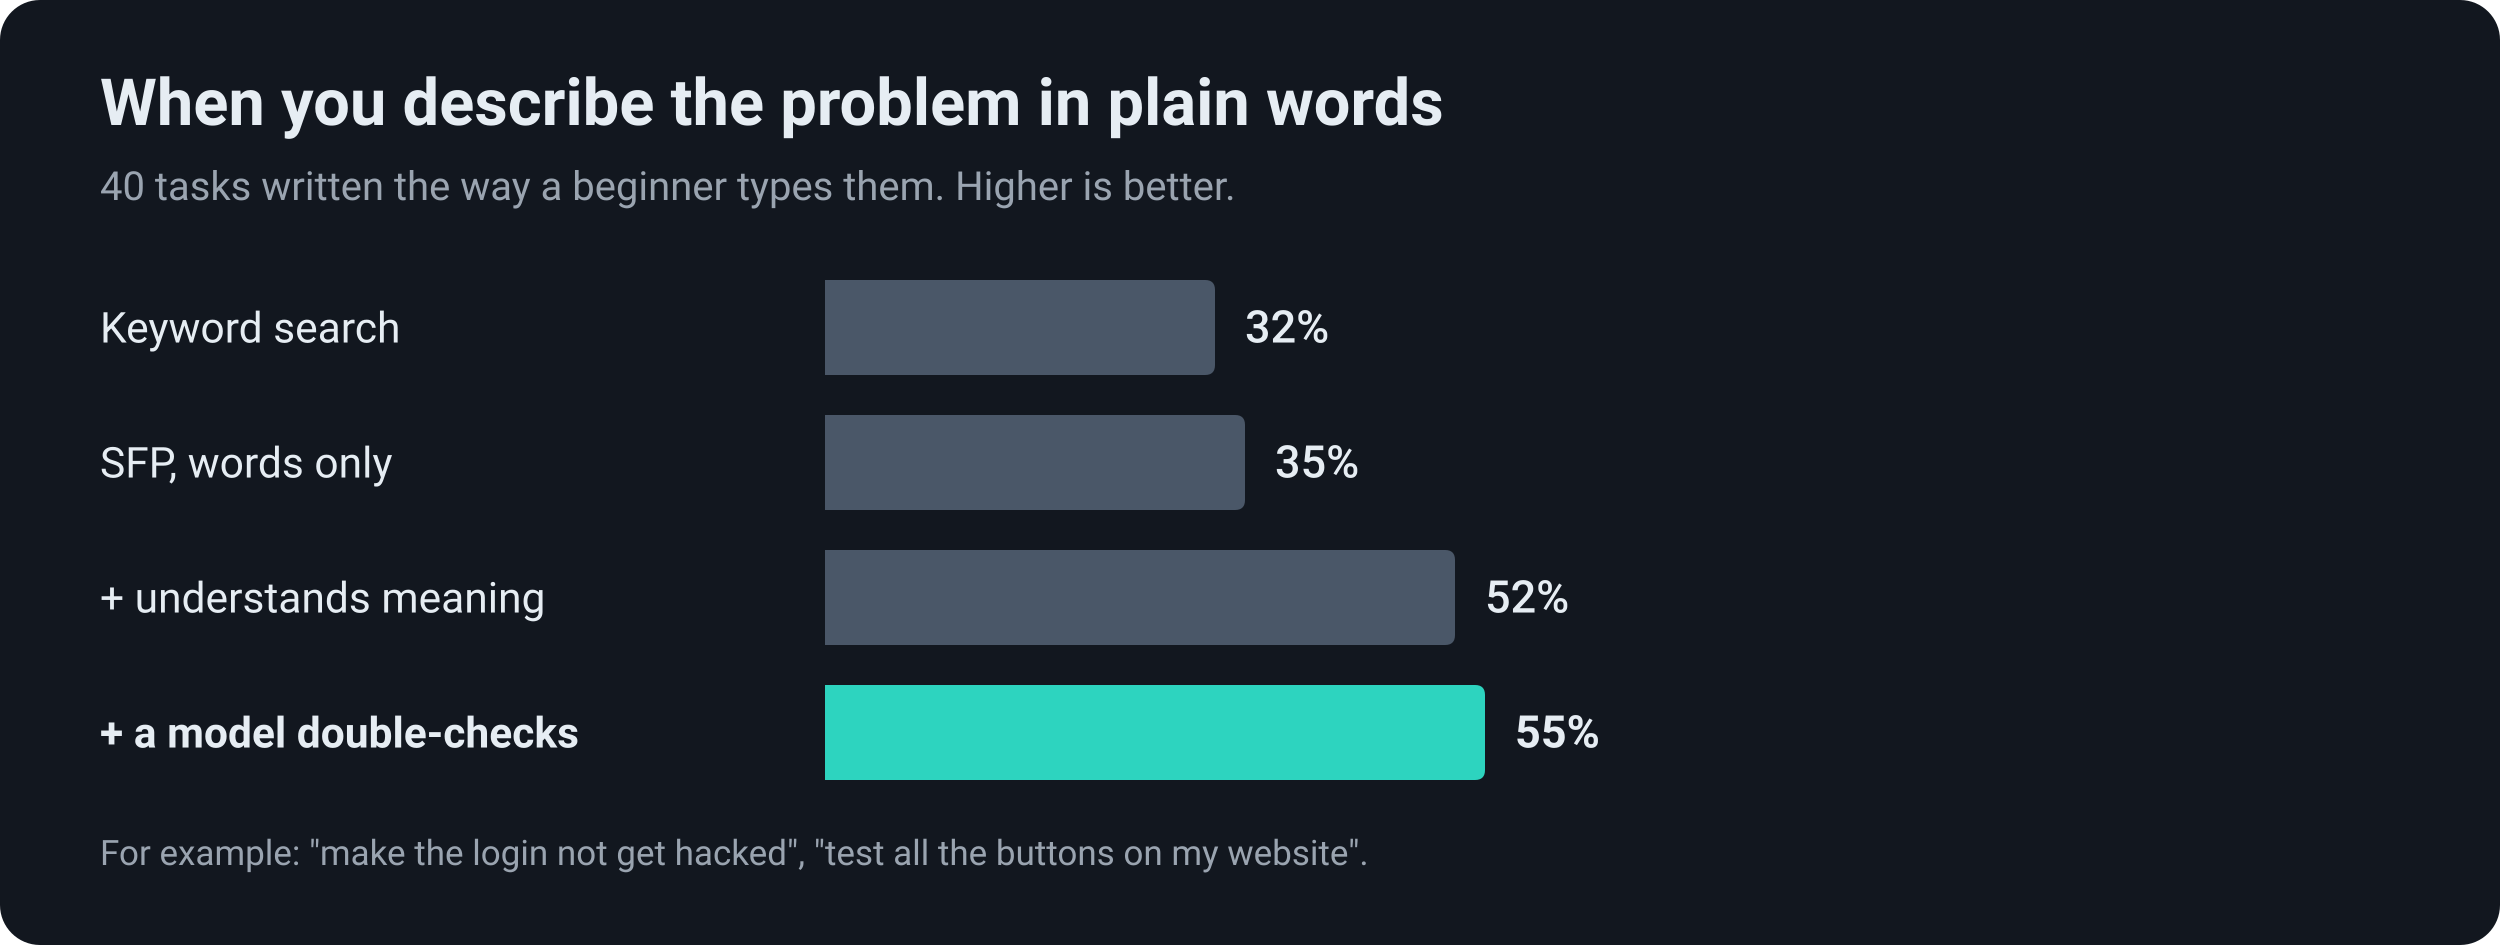
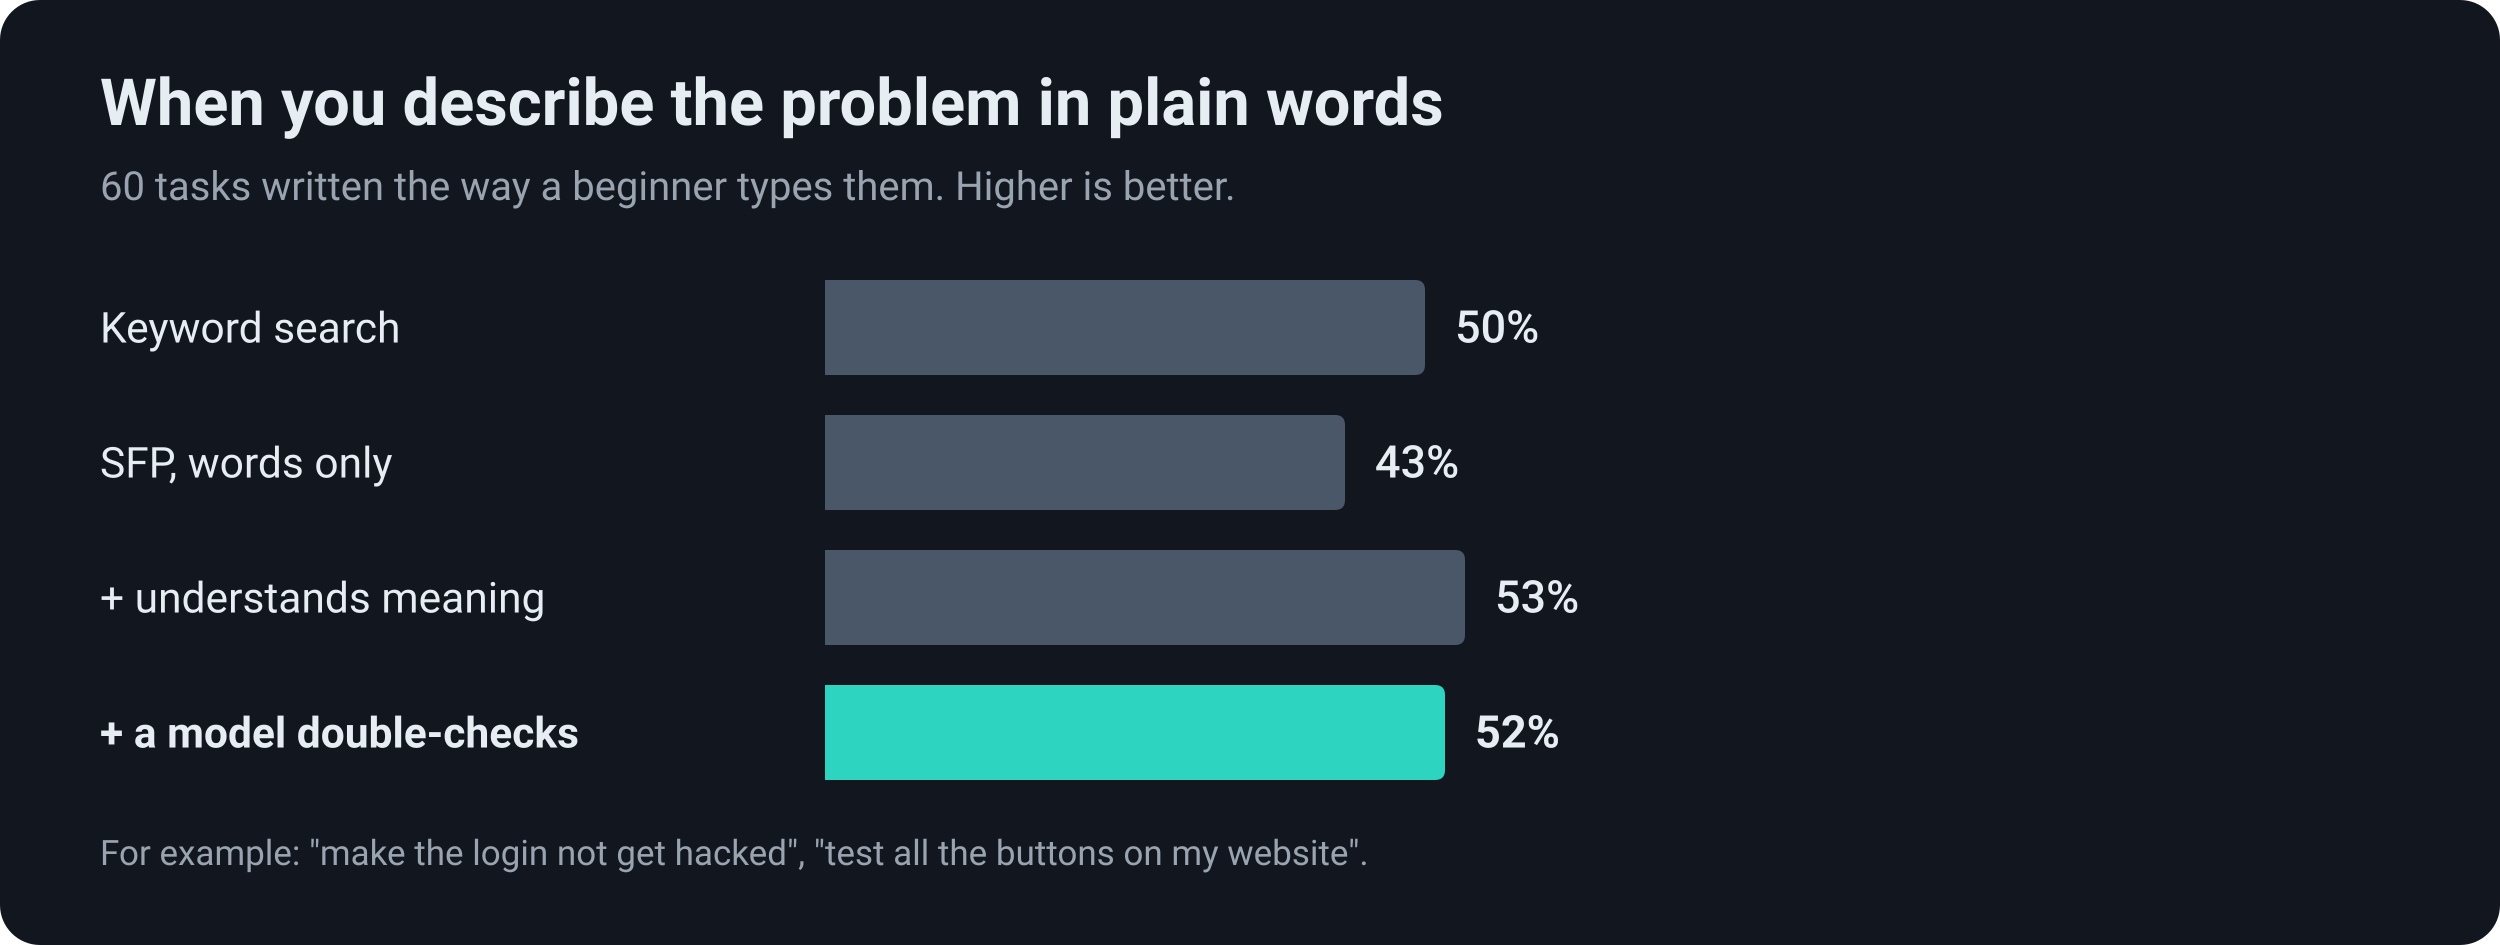
<svg xmlns="http://www.w3.org/2000/svg" width="1000" height="378" viewBox="0 0 1000 378" role="img" aria-labelledby="t d">
  <rect width="1000" height="378" rx="16" fill="#12171f" />
  <text x="40" y="50" font-family="ui-sans-serif, system-ui, -apple-system, 'Segoe UI', Roboto, 'Helvetica Neue', Arial, sans-serif" font-size="26" font-weight="700" fill="#e6edf3" text-anchor="start">When you describe the problem in plain words</text>
-   <text x="40" y="80" font-family="ui-sans-serif, system-ui, -apple-system, 'Segoe UI', Roboto, 'Helvetica Neue', Arial, sans-serif" font-size="16" font-weight="400" fill="#9aa4b0" text-anchor="start">40 tasks written the way a beginner types them. Higher is better.</text>
+   <text x="40" y="80" font-family="ui-sans-serif, system-ui, -apple-system, 'Segoe UI', Roboto, 'Helvetica Neue', Arial, sans-serif" font-size="16" font-weight="400" fill="#9aa4b0" text-anchor="start">60 tasks written the way a beginner types them. Higher is better.</text>
  <text x="40" y="137.0" font-family="ui-sans-serif, system-ui, -apple-system, 'Segoe UI', Roboto, 'Helvetica Neue', Arial, sans-serif" font-size="17" font-weight="400" fill="#e6edf3" text-anchor="start">Keyword search</text>
-   <path d="M330.0 112.0 H482.0 Q486.0 112.0 486.0 116.0 V146.0 Q486.0 150.0 482.0 150.0 H330.0 Z" fill="#4a5768" />
-   <text x="498.0" y="137.0" font-family="ui-sans-serif, system-ui, -apple-system, 'Segoe UI', Roboto, 'Helvetica Neue', Arial, sans-serif" font-size="18" font-weight="500" fill="#e6edf3" text-anchor="start">32%</text>
+   <path d="M330.0 112.0 H566.0 Q570.0 112.0 570.0 116.0 V146.0 Q570.0 150.0 566.0 150.0 H330.0 Z" fill="#4a5768" />
+   <text x="582.0" y="137.0" font-family="ui-sans-serif, system-ui, -apple-system, 'Segoe UI', Roboto, 'Helvetica Neue', Arial, sans-serif" font-size="18" font-weight="500" fill="#e6edf3" text-anchor="start">50%</text>
  <text x="40" y="191.0" font-family="ui-sans-serif, system-ui, -apple-system, 'Segoe UI', Roboto, 'Helvetica Neue', Arial, sans-serif" font-size="17" font-weight="400" fill="#e6edf3" text-anchor="start">SFP, words only</text>
-   <path d="M330.0 166.0 H494.0 Q498.0 166.0 498.0 170.0 V200.0 Q498.0 204.0 494.0 204.0 H330.0 Z" fill="#4a5768" />
-   <text x="510.0" y="191.0" font-family="ui-sans-serif, system-ui, -apple-system, 'Segoe UI', Roboto, 'Helvetica Neue', Arial, sans-serif" font-size="18" font-weight="500" fill="#e6edf3" text-anchor="start">35%</text>
+   <path d="M330.0 166.0 H534.0 Q538.0 166.0 538.0 170.0 V200.0 Q538.0 204.0 534.0 204.0 H330.0 Z" fill="#4a5768" />
+   <text x="549.984" y="191.0" font-family="ui-sans-serif, system-ui, -apple-system, 'Segoe UI', Roboto, 'Helvetica Neue', Arial, sans-serif" font-size="18" font-weight="500" fill="#e6edf3" text-anchor="start">43%</text>
  <text x="40" y="245.0" font-family="ui-sans-serif, system-ui, -apple-system, 'Segoe UI', Roboto, 'Helvetica Neue', Arial, sans-serif" font-size="17" font-weight="400" fill="#e6edf3" text-anchor="start">+ understands meaning</text>
-   <path d="M330.0 220.0 H578.0 Q582.0 220.0 582.0 224.0 V254.0 Q582.0 258.0 578.0 258.0 H330.0 Z" fill="#4a5768" />
-   <text x="594.0" y="245.0" font-family="ui-sans-serif, system-ui, -apple-system, 'Segoe UI', Roboto, 'Helvetica Neue', Arial, sans-serif" font-size="18" font-weight="500" fill="#e6edf3" text-anchor="start">52%</text>
+   <path d="M330.0 220.0 H582.0 Q586.0 220.0 586.0 224.0 V254.0 Q586.0 258.0 582.0 258.0 H330.0 Z" fill="#4a5768" />
+   <text x="597.984" y="245.0" font-family="ui-sans-serif, system-ui, -apple-system, 'Segoe UI', Roboto, 'Helvetica Neue', Arial, sans-serif" font-size="18" font-weight="500" fill="#e6edf3" text-anchor="start">53%</text>
  <text x="40" y="299.0" font-family="ui-sans-serif, system-ui, -apple-system, 'Segoe UI', Roboto, 'Helvetica Neue', Arial, sans-serif" font-size="17" font-weight="700" fill="#e6edf3" text-anchor="start">+ a model double-checks</text>
-   <path d="M330.0 274.0 H590.0 Q594.0 274.0 594.0 278.0 V308.0 Q594.0 312.0 590.0 312.0 H330.0 Z" fill="#2dd4bf" />
-   <text x="606.0" y="299.0" font-family="ui-sans-serif, system-ui, -apple-system, 'Segoe UI', Roboto, 'Helvetica Neue', Arial, sans-serif" font-size="18" font-weight="700" fill="#e6edf3" text-anchor="start">55%</text>
+   <path d="M330.0 274.0 H574.0 Q578.0 274.0 578.0 278.0 V308.0 Q578.0 312.0 574.0 312.0 H330.0 Z" fill="#2dd4bf" />
+   <text x="590.016" y="299.0" font-family="ui-sans-serif, system-ui, -apple-system, 'Segoe UI', Roboto, 'Helvetica Neue', Arial, sans-serif" font-size="18" font-weight="700" fill="#e6edf3" text-anchor="start">52%</text>
  <text x="40" y="346" font-family="ui-sans-serif, system-ui, -apple-system, 'Segoe UI', Roboto, 'Helvetica Neue', Arial, sans-serif" font-size="14" font-weight="400" fill="#9aa4b0" text-anchor="start">For example: "make the login not get hacked", "test all the buttons on my website".</text>
</svg>
